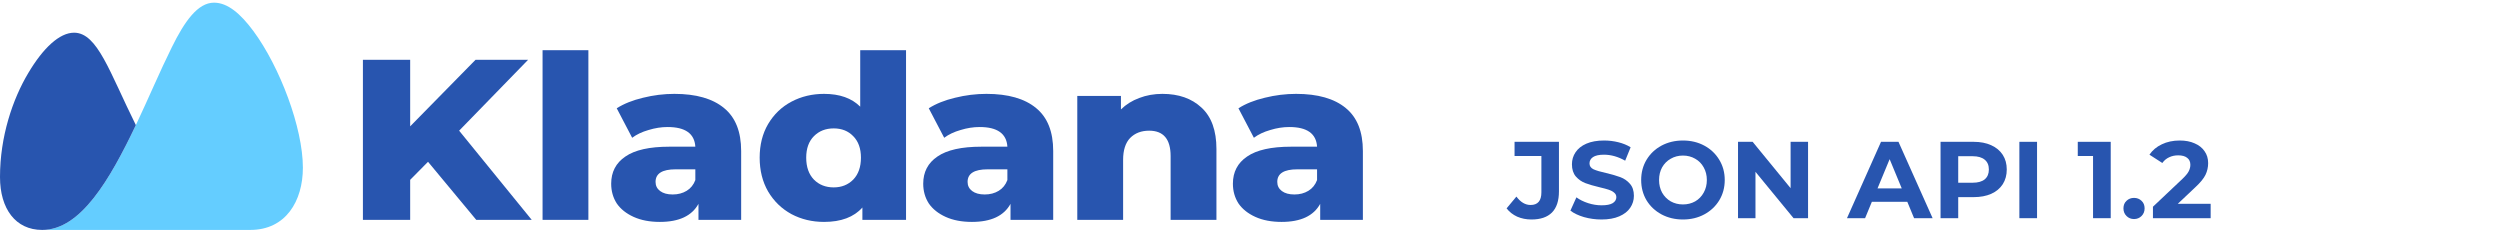
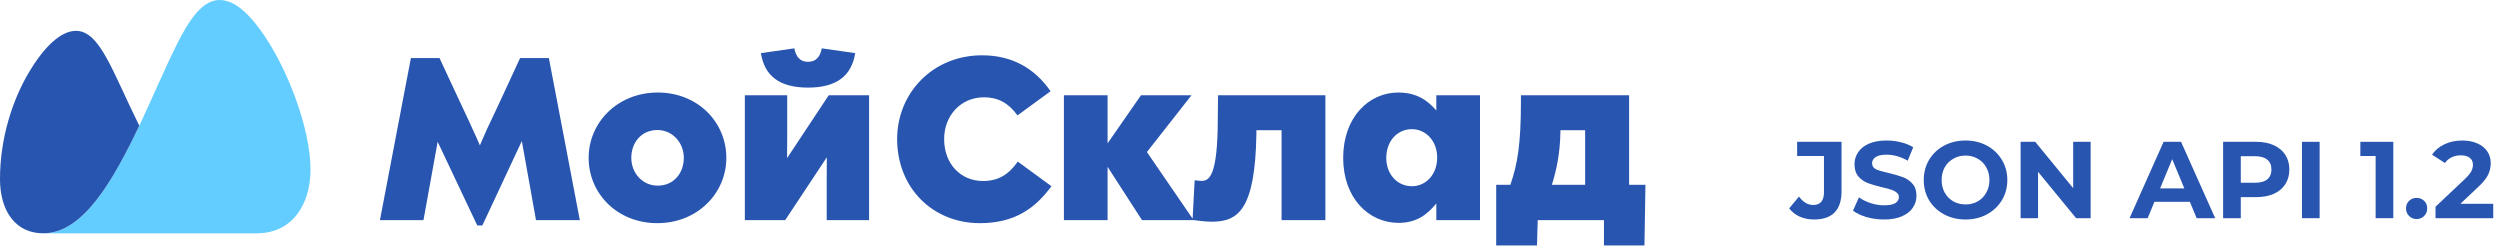
<svg xmlns="http://www.w3.org/2000/svg" width="275" height="27" viewBox="0 0 275 27" fill="none">
-   <path d="M168.461 24.144C167.893 24.144 167.369 24.04 166.889 23.832C166.417 23.616 166.029 23.312 165.725 22.92L166.805 21.624C167.261 22.24 167.781 22.548 168.365 22.548C169.157 22.548 169.553 22.084 169.553 21.156V17.16H166.601V15.6H171.485V21.048C171.485 22.08 171.229 22.856 170.717 23.376C170.205 23.888 169.453 24.144 168.461 24.144Z" fill="#2855AF" />
-   <path d="M176.165 24.144C175.501 24.144 174.857 24.056 174.233 23.88C173.617 23.696 173.121 23.46 172.745 23.172L173.405 21.708C173.765 21.972 174.193 22.184 174.689 22.344C175.185 22.504 175.681 22.584 176.177 22.584C176.729 22.584 177.137 22.504 177.401 22.344C177.665 22.176 177.797 21.956 177.797 21.684C177.797 21.484 177.717 21.32 177.557 21.192C177.405 21.056 177.205 20.948 176.957 20.868C176.717 20.788 176.389 20.7 175.973 20.604C175.333 20.452 174.809 20.3 174.401 20.148C173.993 19.996 173.641 19.752 173.345 19.416C173.057 19.08 172.913 18.632 172.913 18.072C172.913 17.584 173.045 17.144 173.309 16.752C173.573 16.352 173.969 16.036 174.497 15.804C175.033 15.572 175.685 15.456 176.453 15.456C176.989 15.456 177.513 15.52 178.025 15.648C178.537 15.776 178.985 15.96 179.369 16.2L178.769 17.676C177.993 17.236 177.217 17.016 176.441 17.016C175.897 17.016 175.493 17.104 175.229 17.28C174.973 17.456 174.845 17.688 174.845 17.976C174.845 18.264 174.993 18.48 175.289 18.624C175.593 18.76 176.053 18.896 176.669 19.032C177.309 19.184 177.833 19.336 178.241 19.488C178.649 19.64 178.997 19.88 179.285 20.208C179.581 20.536 179.729 20.98 179.729 21.54C179.729 22.02 179.593 22.46 179.321 22.86C179.057 23.252 178.657 23.564 178.121 23.796C177.585 24.028 176.933 24.144 176.165 24.144Z" fill="#2855AF" />
-   <path d="M185.125 24.144C184.253 24.144 183.465 23.956 182.761 23.58C182.065 23.204 181.517 22.688 181.117 22.032C180.725 21.368 180.529 20.624 180.529 19.8C180.529 18.976 180.725 18.236 181.117 17.58C181.517 16.916 182.065 16.396 182.761 16.02C183.465 15.644 184.253 15.456 185.125 15.456C185.997 15.456 186.781 15.644 187.477 16.02C188.173 16.396 188.721 16.916 189.121 17.58C189.521 18.236 189.721 18.976 189.721 19.8C189.721 20.624 189.521 21.368 189.121 22.032C188.721 22.688 188.173 23.204 187.477 23.58C186.781 23.956 185.997 24.144 185.125 24.144ZM185.125 22.488C185.621 22.488 186.069 22.376 186.469 22.152C186.869 21.92 187.181 21.6 187.405 21.192C187.637 20.784 187.753 20.32 187.753 19.8C187.753 19.28 187.637 18.816 187.405 18.408C187.181 18 186.869 17.684 186.469 17.46C186.069 17.228 185.621 17.112 185.125 17.112C184.629 17.112 184.181 17.228 183.781 17.46C183.381 17.684 183.065 18 182.833 18.408C182.609 18.816 182.497 19.28 182.497 19.8C182.497 20.32 182.609 20.784 182.833 21.192C183.065 21.6 183.381 21.92 183.781 22.152C184.181 22.376 184.629 22.488 185.125 22.488Z" fill="#2855AF" />
-   <path d="M198.886 15.6V24H197.29L193.102 18.9V24H191.182V15.6H192.79L196.966 20.7V15.6H198.886Z" fill="#2855AF" />
-   <path d="M209.804 22.2H205.904L205.16 24H203.168L206.912 15.6H208.832L212.588 24H210.548L209.804 22.2ZM209.192 20.724L207.86 17.508L206.528 20.724H209.192Z" fill="#2855AF" />
-   <path d="M217.096 15.6C217.84 15.6 218.484 15.724 219.028 15.972C219.58 16.22 220.004 16.572 220.3 17.028C220.596 17.484 220.744 18.024 220.744 18.648C220.744 19.264 220.596 19.804 220.3 20.268C220.004 20.724 219.58 21.076 219.028 21.324C218.484 21.564 217.84 21.684 217.096 21.684H215.404V24H213.46V15.6H217.096ZM216.988 20.1C217.572 20.1 218.016 19.976 218.32 19.728C218.624 19.472 218.776 19.112 218.776 18.648C218.776 18.176 218.624 17.816 218.32 17.568C218.016 17.312 217.572 17.184 216.988 17.184H215.404V20.1H216.988Z" fill="#2855AF" />
-   <path d="M222.131 15.6H224.075V24H222.131V15.6Z" fill="#2855AF" />
-   <path d="M232.179 15.6V24H230.235V17.16H228.555V15.6H232.179Z" fill="#2855AF" />
-   <path d="M234.743 24.096C234.415 24.096 234.139 23.984 233.915 23.76C233.691 23.536 233.579 23.256 233.579 22.92C233.579 22.576 233.691 22.3 233.915 22.092C234.139 21.876 234.415 21.768 234.743 21.768C235.071 21.768 235.347 21.876 235.571 22.092C235.795 22.3 235.907 22.576 235.907 22.92C235.907 23.256 235.795 23.536 235.571 23.76C235.347 23.984 235.071 24.096 234.743 24.096Z" fill="#2855AF" />
-   <path d="M243.172 22.416V24H236.824V22.74L240.064 19.68C240.408 19.352 240.64 19.072 240.76 18.84C240.88 18.6 240.94 18.364 240.94 18.132C240.94 17.796 240.824 17.54 240.592 17.364C240.368 17.18 240.036 17.088 239.596 17.088C239.228 17.088 238.896 17.16 238.6 17.304C238.304 17.44 238.056 17.648 237.856 17.928L236.44 17.016C236.768 16.528 237.22 16.148 237.796 15.876C238.372 15.596 239.032 15.456 239.776 15.456C240.4 15.456 240.944 15.56 241.408 15.768C241.88 15.968 242.244 16.256 242.5 16.632C242.764 17 242.896 17.436 242.896 17.94C242.896 18.396 242.8 18.824 242.608 19.224C242.416 19.624 242.044 20.08 241.492 20.592L239.56 22.416H243.172Z" fill="#2855AF" />
-   <path d="M47.082 17.796L45.119 19.782V24.184H39.92V6.578H45.119V13.897L52.308 6.578H58.091L50.504 14.375L58.489 24.184H52.388L47.082 17.796Z" fill="#2855AF" />
-   <path d="M59.682 5.522H64.722V24.184H59.682V5.522Z" fill="#2855AF" />
-   <path d="M74.18 10.326C76.567 10.326 78.388 10.846 79.644 11.885C80.9 12.908 81.527 14.484 81.527 16.613V24.184H76.832V22.423C76.107 23.748 74.693 24.41 72.588 24.41C71.474 24.41 70.51 24.226 69.697 23.857C68.883 23.488 68.264 22.993 67.84 22.373C67.433 21.736 67.23 21.015 67.23 20.21C67.23 18.919 67.752 17.921 68.795 17.217C69.838 16.496 71.448 16.136 73.623 16.136H76.487C76.399 14.694 75.382 13.973 73.437 13.973C72.747 13.973 72.049 14.082 71.341 14.3C70.634 14.501 70.033 14.786 69.538 15.155L67.84 11.91C68.636 11.407 69.6 11.022 70.731 10.753C71.881 10.468 73.03 10.326 74.18 10.326ZM73.994 21.392C74.578 21.392 75.091 21.258 75.533 20.99C75.975 20.721 76.293 20.327 76.487 19.808V18.626H74.312C72.845 18.626 72.111 19.087 72.111 20.009C72.111 20.428 72.279 20.763 72.615 21.015C72.951 21.266 73.41 21.392 73.994 21.392Z" fill="#2855AF" />
-   <path d="M99.664 5.522V24.184H94.863V22.826C93.926 23.882 92.52 24.41 90.645 24.41C89.337 24.41 88.143 24.125 87.064 23.555C85.986 22.968 85.128 22.138 84.492 21.065C83.873 19.992 83.563 18.751 83.563 17.343C83.563 15.934 83.873 14.702 84.492 13.646C85.128 12.573 85.986 11.751 87.064 11.181C88.143 10.611 89.337 10.326 90.645 10.326C92.361 10.326 93.687 10.795 94.624 11.734V5.522H99.664ZM91.707 20.613C92.573 20.613 93.289 20.327 93.855 19.757C94.421 19.171 94.704 18.366 94.704 17.343C94.704 16.337 94.421 15.549 93.855 14.979C93.307 14.409 92.591 14.124 91.707 14.124C90.822 14.124 90.097 14.409 89.531 14.979C88.966 15.549 88.683 16.337 88.683 17.343C88.683 18.366 88.966 19.171 89.531 19.757C90.097 20.327 90.822 20.613 91.707 20.613Z" fill="#2855AF" />
-   <path d="M108.504 10.326C110.891 10.326 112.713 10.846 113.968 11.885C115.224 12.908 115.852 14.484 115.852 16.613V24.184H111.157V22.423C110.431 23.748 109.017 24.41 106.912 24.41C105.798 24.41 104.835 24.226 104.021 23.857C103.208 23.488 102.589 22.993 102.164 22.373C101.757 21.736 101.554 21.015 101.554 20.21C101.554 18.919 102.076 17.921 103.119 17.217C104.163 16.496 105.772 16.136 107.947 16.136H110.812C110.723 14.694 109.706 13.973 107.761 13.973C107.072 13.973 106.373 14.082 105.666 14.3C104.958 14.501 104.357 14.786 103.862 15.155L102.164 11.91C102.96 11.407 103.924 11.022 105.056 10.753C106.205 10.468 107.354 10.326 108.504 10.326ZM108.318 21.392C108.902 21.392 109.415 21.258 109.857 20.99C110.299 20.721 110.617 20.327 110.812 19.808V18.626H108.637C107.169 18.626 106.435 19.087 106.435 20.009C106.435 20.428 106.603 20.763 106.939 21.015C107.275 21.266 107.735 21.392 108.318 21.392Z" fill="#2855AF" />
-   <path d="M127.866 10.326C129.652 10.326 131.085 10.829 132.163 11.835C133.26 12.841 133.808 14.358 133.808 16.387V24.184H128.768V17.167C128.768 15.306 127.981 14.375 126.407 14.375C125.541 14.375 124.842 14.643 124.312 15.18C123.799 15.716 123.542 16.521 123.542 17.594V24.184H118.502V10.552H123.304V12.036C123.869 11.483 124.541 11.063 125.32 10.778C126.098 10.477 126.946 10.326 127.866 10.326Z" fill="#2855AF" />
-   <path d="M142.569 10.326C144.956 10.326 146.778 10.846 148.033 11.885C149.289 12.908 149.917 14.484 149.917 16.613V24.184H145.222V22.423C144.497 23.748 143.082 24.41 140.978 24.41C139.863 24.41 138.9 24.226 138.086 23.857C137.273 23.488 136.654 22.993 136.229 22.373C135.823 21.736 135.619 21.015 135.619 20.21C135.619 18.919 136.141 17.921 137.184 17.217C138.228 16.496 139.837 16.136 142.012 16.136H144.877C144.788 14.694 143.772 13.973 141.826 13.973C141.137 13.973 140.438 14.082 139.731 14.3C139.023 14.501 138.422 14.786 137.927 15.155L136.229 11.91C137.025 11.407 137.989 11.022 139.121 10.753C140.27 10.468 141.42 10.326 142.569 10.326ZM142.383 21.392C142.967 21.392 143.48 21.258 143.922 20.99C144.364 20.721 144.682 20.327 144.877 19.808V18.626H142.702C141.234 18.626 140.5 19.087 140.5 20.009C140.5 20.428 140.668 20.763 141.004 21.015C141.34 21.266 141.8 21.392 142.383 21.392Z" fill="#2855AF" />
-   <path d="M4.641 25.291C8.873 25.291 12.074 19.779 14.944 13.762C16.325 10.844 17.614 7.787 18.901 5.196C20.315 2.321 21.766 0.293 23.54 0.293C25.045 0.293 26.461 1.508 27.871 3.412C30.791 7.365 33.317 14.058 33.317 18.448C33.317 22.125 31.424 25.291 27.544 25.291H4.641Z" fill="#64CDFF" />
-   <path d="M14.944 13.761C12.036 7.898 10.719 3.596 8.147 3.596C6.548 3.596 4.75 5.274 3.119 8.019C1.374 10.934 0 15.047 0 19.473C0 22.968 1.711 25.293 4.641 25.293C8.873 25.293 12.074 19.78 14.944 13.763" fill="#2855AF" />
+   <path fill-rule="evenodd" clip-rule="evenodd" d="M94.072 5.844C93.69 8.25 92.131 9.636 88.885 9.636C85.624 9.636 84.081 8.25 83.699 5.844L87.374 5.318C87.549 6.226 87.994 6.8 88.885 6.8C89.776 6.8 90.222 6.226 90.397 5.318L94.072 5.844ZM170.707 20.325H174.366V14.319H171.646V14.542C171.598 16.98 171.2 18.732 170.707 20.325ZM179.202 10.48V20.325H181L180.889 27H176.434V24.212H169.148L169.068 27H164.582V20.325H166.141C166.921 18.079 167.302 15.896 167.302 11.149V10.48H179.202ZM72.356 20.421C70.653 20.421 69.444 19.017 69.444 17.362C69.444 15.675 70.558 14.303 72.308 14.303C73.994 14.303 75.219 15.707 75.219 17.362C75.219 19.049 74.106 20.421 72.356 20.421ZM72.356 10.177C67.949 10.177 64.751 13.459 64.751 17.362C64.751 21.313 67.917 24.547 72.308 24.547C76.714 24.547 79.896 21.265 79.896 17.362C79.896 13.411 76.73 10.177 72.356 10.177ZM152.49 17.378C152.49 19.194 153.731 20.485 155.306 20.485C156.85 20.485 158.09 19.194 158.09 17.33C158.09 15.514 156.85 14.208 155.306 14.208C153.731 14.208 152.49 15.482 152.49 17.378ZM157.995 12.153V10.48H162.8V24.212H157.995V22.38C157.057 23.527 155.895 24.515 153.843 24.515C150.566 24.515 147.75 21.807 147.75 17.362C147.75 12.902 150.566 10.177 153.811 10.177C155.895 10.177 157.104 11.117 157.995 12.153ZM86.578 17.394C86.594 16.566 86.594 15.578 86.594 14.893V10.48H81.933V24.212H86.372L90.953 17.298C90.937 18.079 90.937 18.875 90.937 19.735V24.212H95.599V10.48H91.16L86.578 17.394ZM132.19 19.895C133.049 19.895 133.94 19.274 133.956 13.124L133.988 10.48H145.793V24.212H140.972V14.319H138.204V14.749C138.061 23.049 136.215 24.387 133.304 24.387C132.843 24.387 131.936 24.308 131.331 24.212H125.62L121.834 18.35V24.212H117.029V10.48H121.834V15.769L125.508 10.48H131.061L126.161 16.725L131.188 24.053L131.411 19.831C131.936 19.895 132.063 19.895 132.19 19.895ZM108.136 19.911C105.733 19.911 103.856 18.095 103.856 15.291C103.856 12.742 105.654 10.703 108.247 10.703C109.79 10.703 110.951 11.34 111.922 12.694L115.565 10.034C113.831 7.549 111.381 6.083 108.024 6.083C102.599 6.083 98.686 10.241 98.686 15.291C98.686 20.707 102.631 24.547 107.785 24.547C111.667 24.547 113.895 22.874 115.661 20.484L111.954 17.776C110.984 19.178 109.822 19.911 108.136 19.911ZM53.98 13.332C54.378 12.535 57.21 6.386 57.21 6.386H60.376L63.78 24.212H58.96L57.401 15.514L53.058 24.802H52.501L48.142 15.594L46.583 24.212H41.794L45.199 6.386H48.348C48.348 6.386 51.085 12.28 51.626 13.411C52.167 14.542 52.787 15.992 52.787 15.992C52.787 15.992 53.582 14.128 53.98 13.332Z" fill="#2855AF" />
+   <path d="M199.544 24.144C198.976 24.144 198.452 24.04 197.972 23.832C197.5 23.616 197.112 23.312 196.808 22.92L197.888 21.624C198.344 22.24 198.864 22.548 199.448 22.548C200.24 22.548 200.636 22.084 200.636 21.156V17.16H197.684V15.6H202.568V21.048C202.568 22.08 202.312 22.856 201.8 23.376C201.288 23.888 200.536 24.144 199.544 24.144Z" fill="#2855AF" />
+   <path d="M207.248 24.144C206.584 24.144 205.94 24.056 205.316 23.88C204.7 23.696 204.204 23.46 203.828 23.172L204.488 21.708C204.848 21.972 205.276 22.184 205.772 22.344C206.268 22.504 206.764 22.584 207.26 22.584C207.812 22.584 208.22 22.504 208.484 22.344C208.748 22.176 208.88 21.956 208.88 21.684C208.88 21.484 208.8 21.32 208.64 21.192C208.488 21.056 208.288 20.948 208.04 20.868C207.8 20.788 207.472 20.7 207.056 20.604C206.416 20.452 205.892 20.3 205.484 20.148C205.076 19.996 204.724 19.752 204.428 19.416C204.14 19.08 203.996 18.632 203.996 18.072C203.996 17.584 204.128 17.144 204.392 16.752C204.656 16.352 205.052 16.036 205.58 15.804C206.116 15.572 206.768 15.456 207.536 15.456C208.072 15.456 208.596 15.52 209.108 15.648C209.62 15.776 210.068 15.96 210.452 16.2L209.852 17.676C209.076 17.236 208.3 17.016 207.524 17.016C206.98 17.016 206.576 17.104 206.312 17.28C206.056 17.456 205.928 17.688 205.928 17.976C205.928 18.264 206.076 18.48 206.372 18.624C206.676 18.76 207.136 18.896 207.752 19.032C208.392 19.184 208.916 19.336 209.324 19.488C209.732 19.64 210.08 19.88 210.368 20.208C210.664 20.536 210.812 20.98 210.812 21.54C210.812 22.02 210.676 22.46 210.404 22.86C210.14 23.252 209.74 23.564 209.204 23.796C208.668 24.028 208.016 24.144 207.248 24.144Z" fill="#2855AF" />
+   <path d="M216.209 24.144C215.337 24.144 214.549 23.956 213.845 23.58C213.149 23.204 212.601 22.688 212.201 22.032C211.809 21.368 211.613 20.624 211.613 19.8C211.613 18.976 211.809 18.236 212.201 17.58C212.601 16.916 213.149 16.396 213.845 16.02C214.549 15.644 215.337 15.456 216.209 15.456C217.081 15.456 217.865 15.644 218.561 16.02C219.257 16.396 219.805 16.916 220.205 17.58C220.605 18.236 220.805 18.976 220.805 19.8C220.805 20.624 220.605 21.368 220.205 22.032C219.805 22.688 219.257 23.204 218.561 23.58C217.865 23.956 217.081 24.144 216.209 24.144ZM216.209 22.488C216.705 22.488 217.153 22.376 217.553 22.152C217.953 21.92 218.265 21.6 218.489 21.192C218.721 20.784 218.837 20.32 218.837 19.8C218.837 19.28 218.721 18.816 218.489 18.408C218.265 18 217.953 17.684 217.553 17.46C217.153 17.228 216.705 17.112 216.209 17.112C215.713 17.112 215.265 17.228 214.865 17.46C214.465 17.684 214.149 18 213.917 18.408C213.693 18.816 213.581 19.28 213.581 19.8C213.581 20.32 213.693 20.784 213.917 21.192C214.149 21.6 214.465 21.92 214.865 22.152C215.265 22.376 215.713 22.488 216.209 22.488Z" fill="#2855AF" />
+   <path d="M229.97 15.6V24H228.374L224.186 18.9V24H222.266V15.6H223.874L228.05 20.7V15.6H229.97Z" fill="#2855AF" />
+   <path d="M240.887 22.2H236.987L236.243 24H234.251L237.995 15.6H239.915L243.671 24H241.631L240.887 22.2ZM240.275 20.724L238.943 17.508L237.611 20.724H240.275Z" fill="#2855AF" />
+   <path d="M248.179 15.6C248.923 15.6 249.567 15.724 250.111 15.972C250.663 16.22 251.087 16.572 251.383 17.028C251.679 17.484 251.827 18.024 251.827 18.648C251.827 19.264 251.679 19.804 251.383 20.268C251.087 20.724 250.663 21.076 250.111 21.324C249.567 21.564 248.923 21.684 248.179 21.684H246.487V24H244.543V15.6H248.179ZM248.071 20.1C248.655 20.1 249.099 19.976 249.403 19.728C249.707 19.472 249.859 19.112 249.859 18.648C249.859 18.176 249.707 17.816 249.403 17.568C249.099 17.312 248.655 17.184 248.071 17.184H246.487V20.1H248.071Z" fill="#2855AF" />
+   <path d="M253.215 15.6H255.159V24H253.215V15.6Z" fill="#2855AF" />
+   <path d="M263.263 15.6V24H261.319V17.16H259.639V15.6H263.263Z" fill="#2855AF" />
+   <path d="M265.826 24.096C265.498 24.096 265.222 23.984 264.998 23.76C264.774 23.536 264.662 23.256 264.662 22.92C264.662 22.576 264.774 22.3 264.998 22.092C265.222 21.876 265.498 21.768 265.826 21.768C266.154 21.768 266.43 21.876 266.654 22.092C266.878 22.3 266.99 22.576 266.99 22.92C266.99 23.256 266.878 23.536 266.654 23.76C266.43 23.984 266.154 24.096 265.826 24.096Z" fill="#2855AF" />
+   <path d="M274.256 22.416V24H267.908V22.74L271.148 19.68C271.492 19.352 271.724 19.072 271.844 18.84C271.964 18.6 272.024 18.364 272.024 18.132C272.024 17.796 271.908 17.54 271.676 17.364C271.452 17.18 271.12 17.088 270.68 17.088C270.312 17.088 269.98 17.16 269.684 17.304C269.388 17.44 269.14 17.648 268.94 17.928L267.524 17.016C267.852 16.528 268.304 16.148 268.88 15.876C269.456 15.596 270.116 15.456 270.86 15.456C271.484 15.456 272.028 15.56 272.492 15.768C272.964 15.968 273.328 16.256 273.584 16.632C273.848 17 273.98 17.436 273.98 17.94C273.98 18.396 273.884 18.824 273.692 19.224C273.5 19.624 273.128 20.08 272.576 20.592L270.644 22.416H274.256Z" fill="#2855AF" />
+   <path fill-rule="evenodd" clip-rule="evenodd" d="M4.757 25.664C9.097 25.664 12.379 20.006 15.321 13.828C16.737 10.833 18.057 7.694 19.378 5.034C20.827 2.083 22.315 0 24.134 0C25.677 0 27.128 1.247 28.573 3.202C31.568 7.26 34.157 14.132 34.157 18.639C34.157 22.414 32.217 25.664 28.239 25.664H4.757Z" fill="#64CDFF" />
+   <path fill-rule="evenodd" clip-rule="evenodd" d="M15.321 13.828C12.339 7.809 10.989 3.393 8.352 3.393C6.714 3.393 4.868 5.114 3.198 7.933C1.408 10.925 0 15.147 0 19.69C0 23.278 1.753 25.664 4.757 25.664C9.096 25.664 12.379 20.006 15.321 13.828Z" fill="#2855AF" />
</svg>
